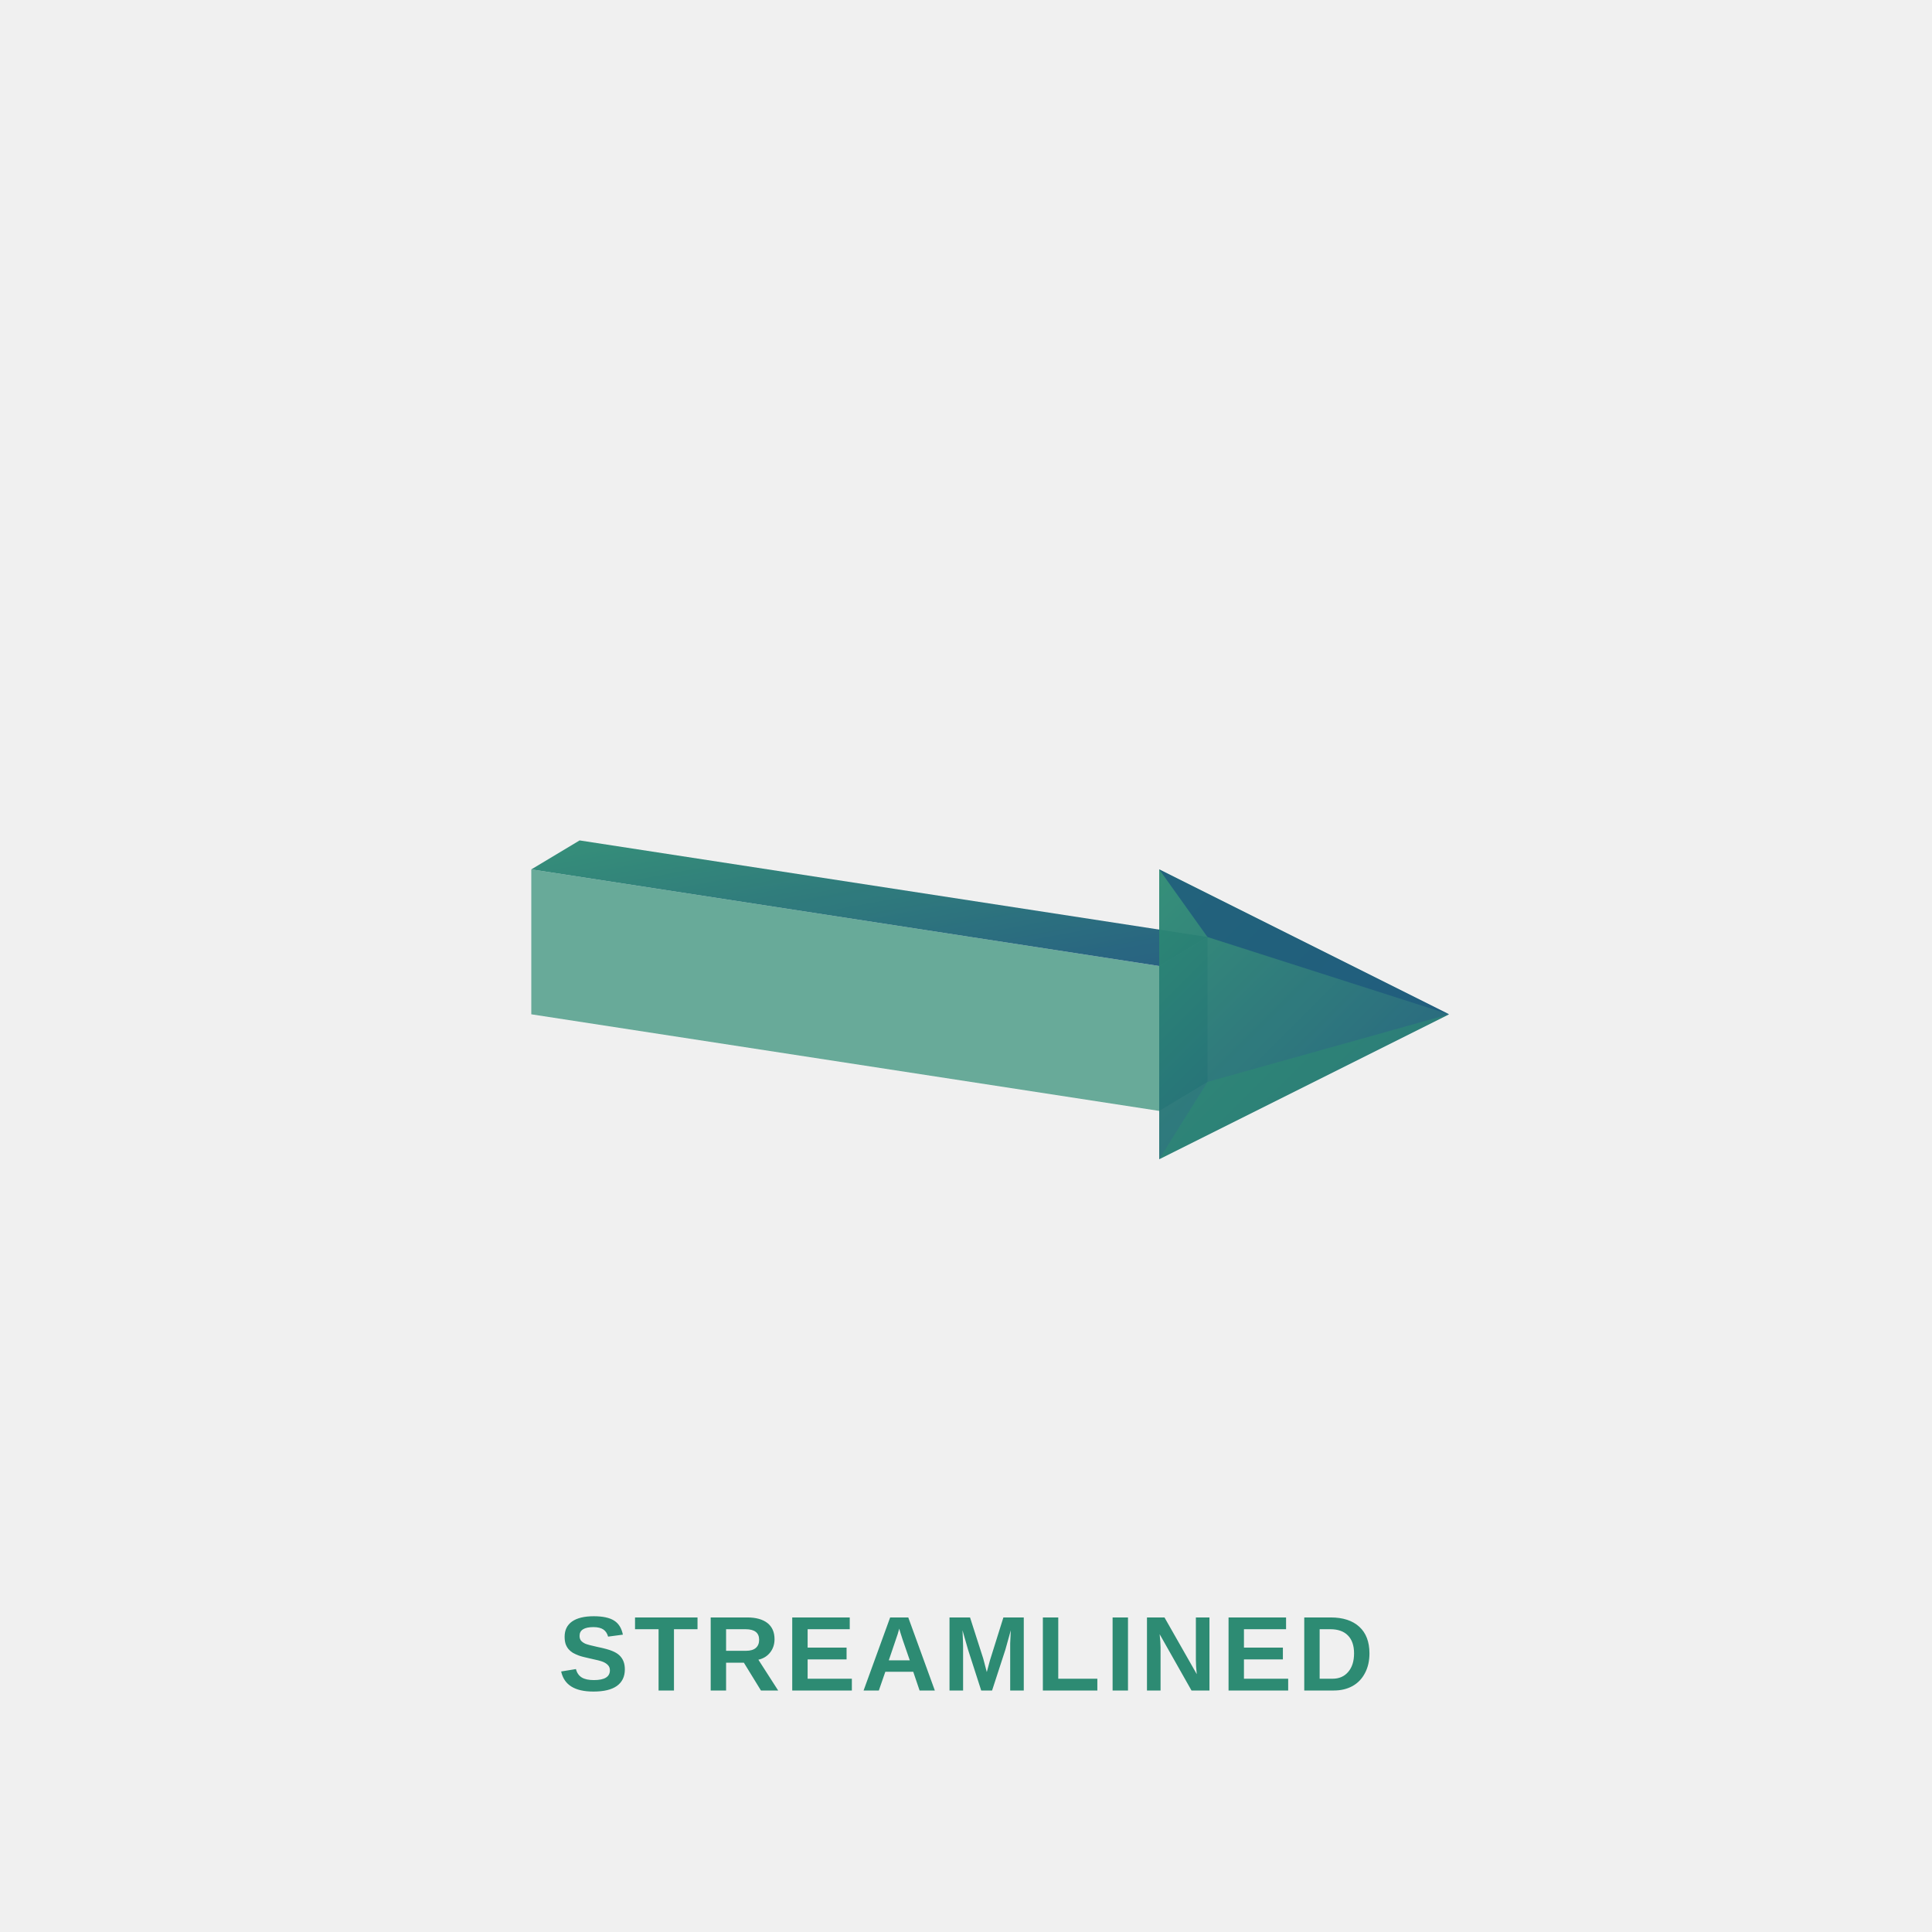
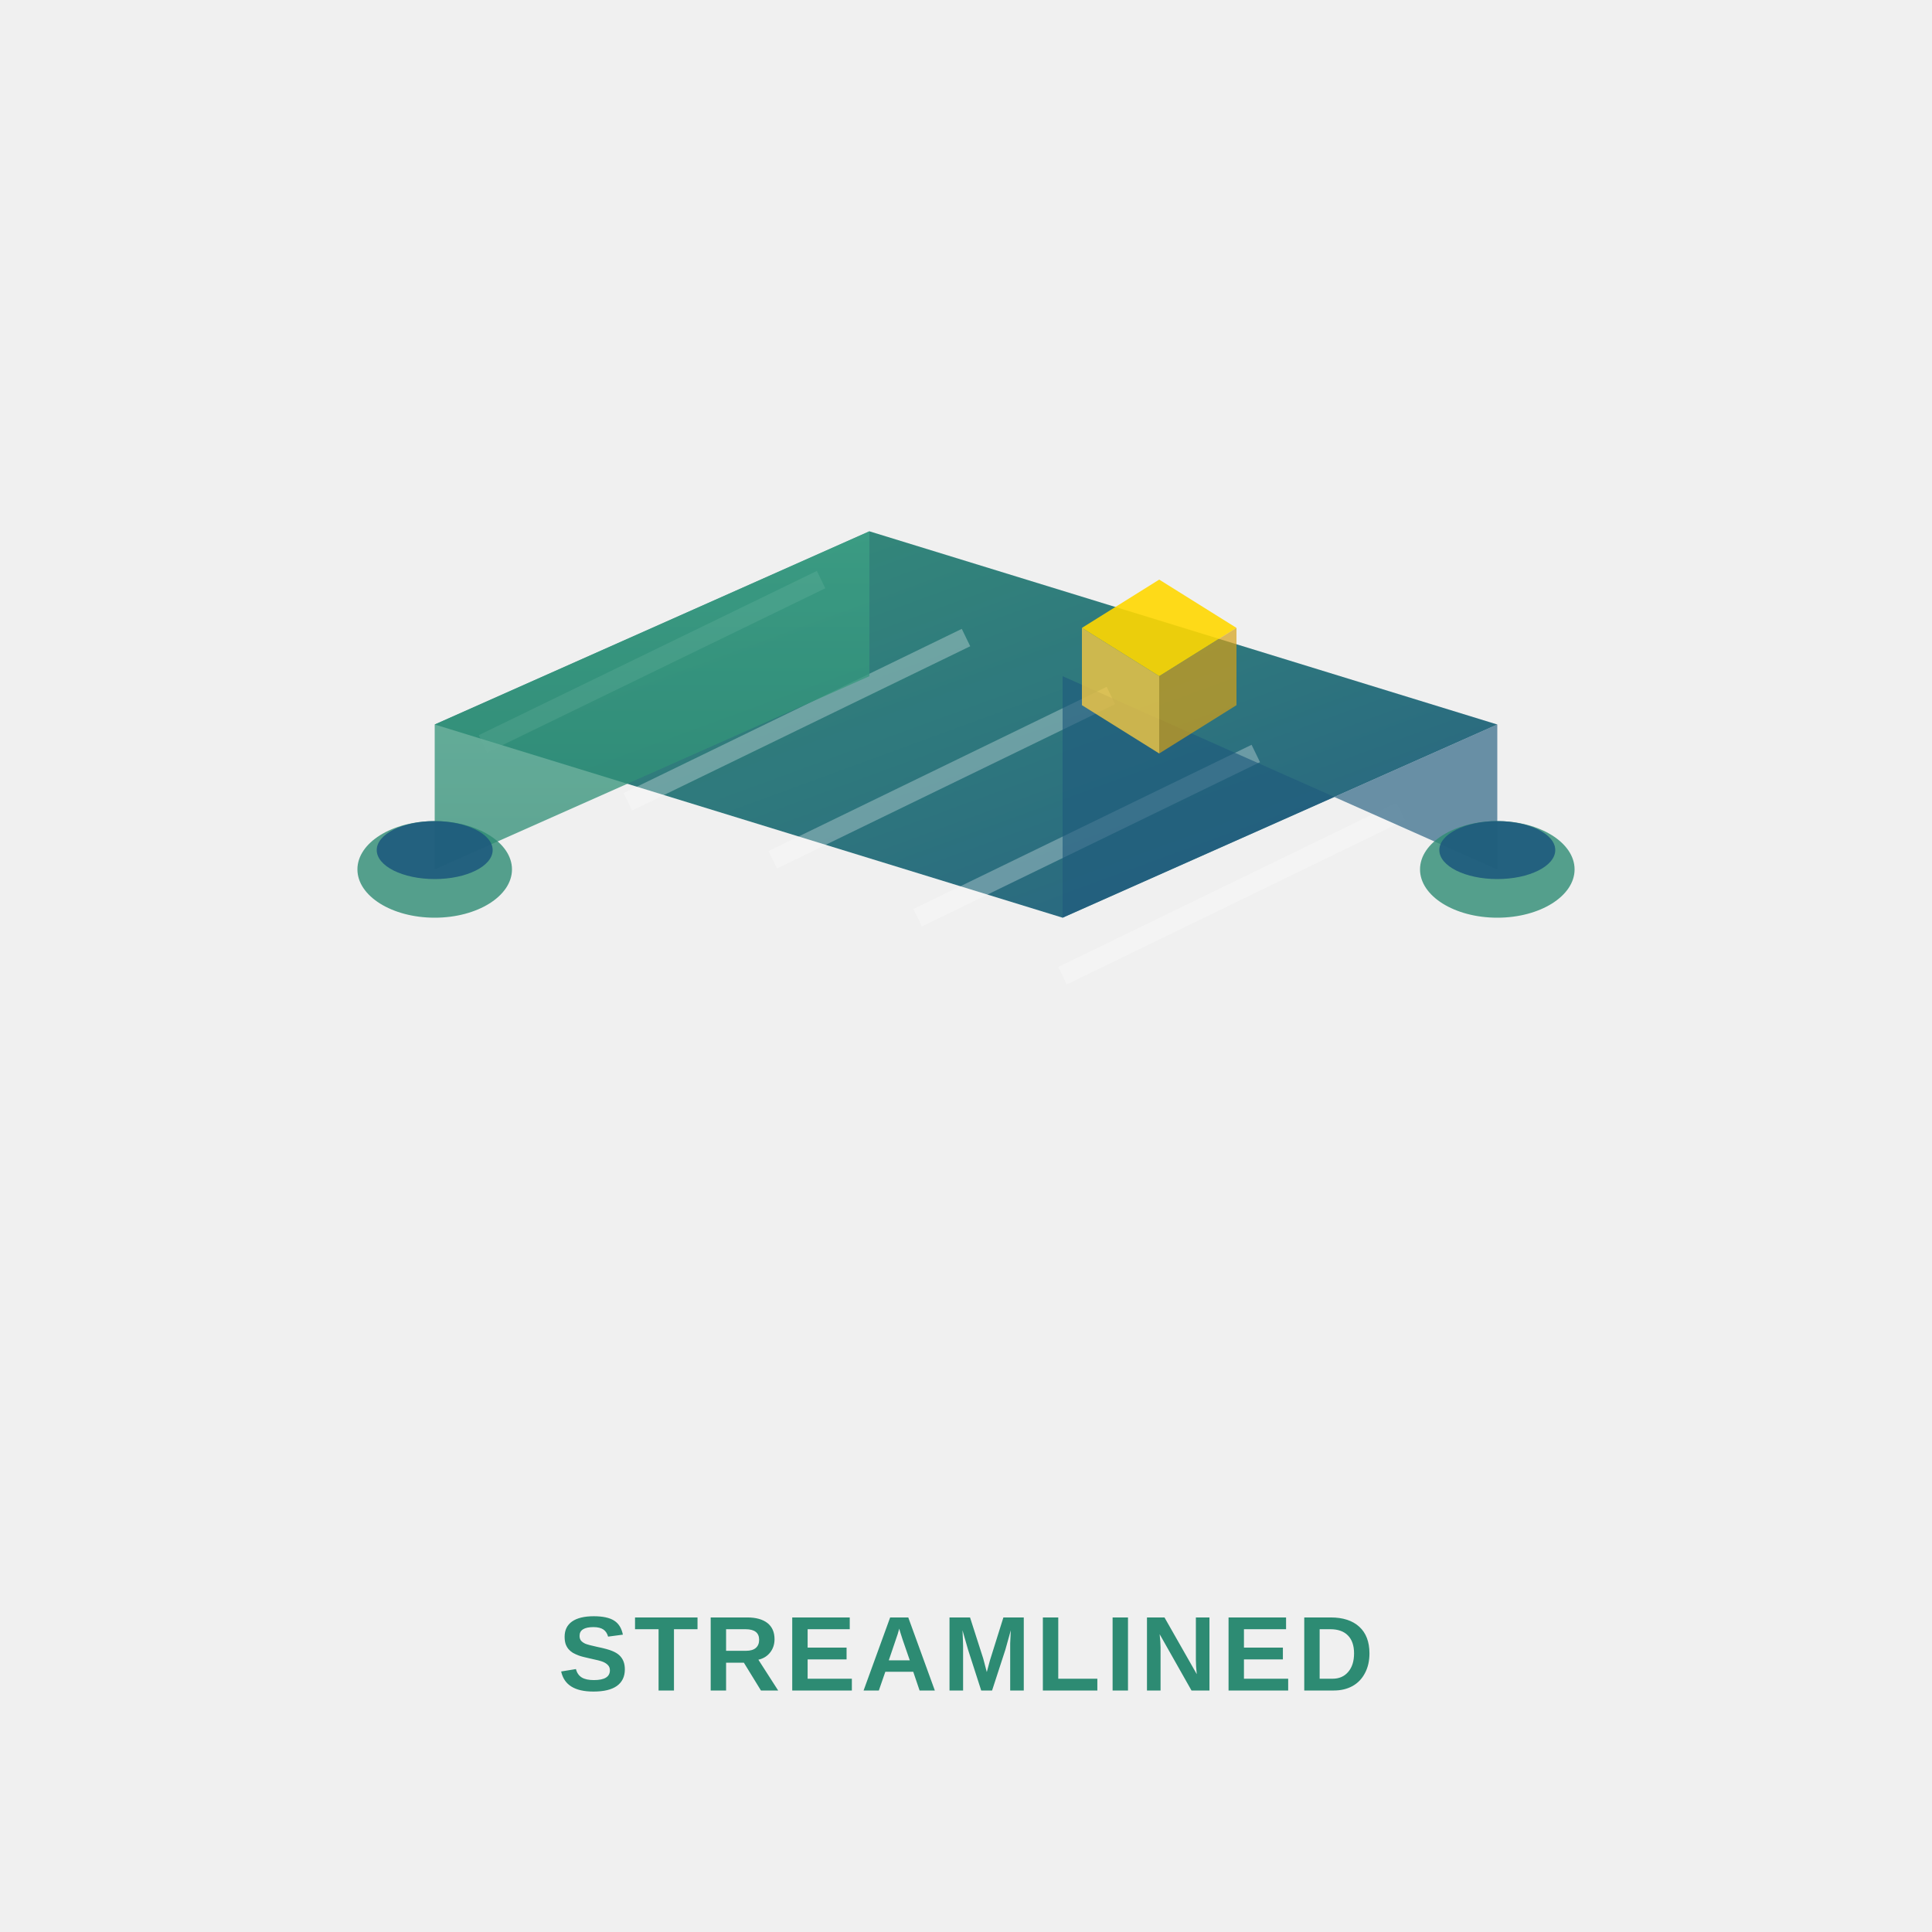
<svg xmlns="http://www.w3.org/2000/svg" width="200" height="200" viewBox="0 0 200 200">
  <defs>
-     <linearGradient id="streamGrad1" x1="0%" y1="0%" x2="100%" y2="100%">
+     <linearGradient id="conveyorGrad1" x1="0%" y1="0%" x2="100%" y2="100%">
      <stop offset="0%" style="stop-color:#2D8B73;stop-opacity:1" />
      <stop offset="100%" style="stop-color:#1E5A7D;stop-opacity:1" />
    </linearGradient>
+     <linearGradient id="conveyorGrad2" x1="0%" y1="0%" x2="0%" y2="100%">
+       <stop offset="0%" style="stop-color:#3DA285;stop-opacity:1" />
+       <stop offset="100%" style="stop-color:#2D8B73;stop-opacity:1" />
+     </linearGradient>
  </defs>
  <g transform="translate(100, 90)">
-     <path d="M -45,0 L -45,15 L 20,25 L 20,10 Z" fill="#2D8B73" opacity="0.7" />
-     <path d="M 20,10 L 20,25 L 25,22 L 25,7 Z" fill="#1E5A7D" opacity="0.8" />
-     <path d="M -45,0 L 20,10 L 25,7 L -40,-3 Z" fill="url(#streamGrad1)" opacity="0.95" />
-     <path d="M 20,0 L 20,30 L 50,15 Z" fill="url(#streamGrad1)" opacity="0.95" />
-     <path d="M 20,0 L 50,15 L 25,7 Z" fill="#1E5A7D" opacity="0.85" />
-     <path d="M 20,30 L 50,15 L 25,22 Z" fill="#2D8B73" opacity="0.6" />
+     <path d="M -55,-15 L -10,-35 L 55,-15 L 10,5 Z" fill="url(#conveyorGrad1)" opacity="0.95" />
+     <g opacity="0.3">
+       <line x1="-50" y1="-13" x2="-15" y2="-30" stroke="#FFFFFF" stroke-width="2" />
+       <line x1="-35" y1="-7" x2="0" y2="-24" stroke="#FFFFFF" stroke-width="2" />
+       <line x1="-20" y1="-1" x2="15" y2="-18" stroke="#FFFFFF" stroke-width="2" />
+       <line x1="-5" y1="5" x2="30" y2="-12" stroke="#FFFFFF" stroke-width="2" />
+       <line x1="10" y1="11" x2="45" y2="-6" stroke="#FFFFFF" stroke-width="2" />
+     </g>
+     <path d="M -55,-15 L -55,0 L -10,-20 L -10,-35 Z" fill="url(#conveyorGrad2)" opacity="0.75" />
+     <path d="M 55,-15 L 55,0 L 10,-20 L 10,5 Z" fill="#1E5A7D" opacity="0.65" />
+     <ellipse cx="-55" cy="0" rx="8" ry="5" fill="#2D8B73" opacity="0.8" />
+     <ellipse cx="-55" cy="-2" rx="6" ry="3" fill="#1E5A7D" opacity="0.9" />
+     <ellipse cx="55" cy="0" rx="8" ry="5" fill="#2D8B73" opacity="0.8" />
+     <ellipse cx="55" cy="-2" rx="6" ry="3" fill="#1E5A7D" opacity="0.9" />
+     <g transform="translate(20, -25)">
+       <path d="M -8,0 L 0,5 L 8,0 L 0,-5 Z" fill="#FFD700" opacity="0.9" />
+       <path d="M -8,0 L -8,8 L 0,13 L 0,5 Z" fill="#F5C842" opacity="0.8" />
+       <path d="M 0,5 L 0,13 L 8,8 L 8,0 Z" fill="#D4A017" opacity="0.7" />
+     </g>
  </g>
  <text x="100" y="175" text-anchor="middle" font-family="Arial, sans-serif" font-size="11" fill="#2D8B73" font-weight="600" letter-spacing="0.5">STREAMLINED</text>
</svg>
